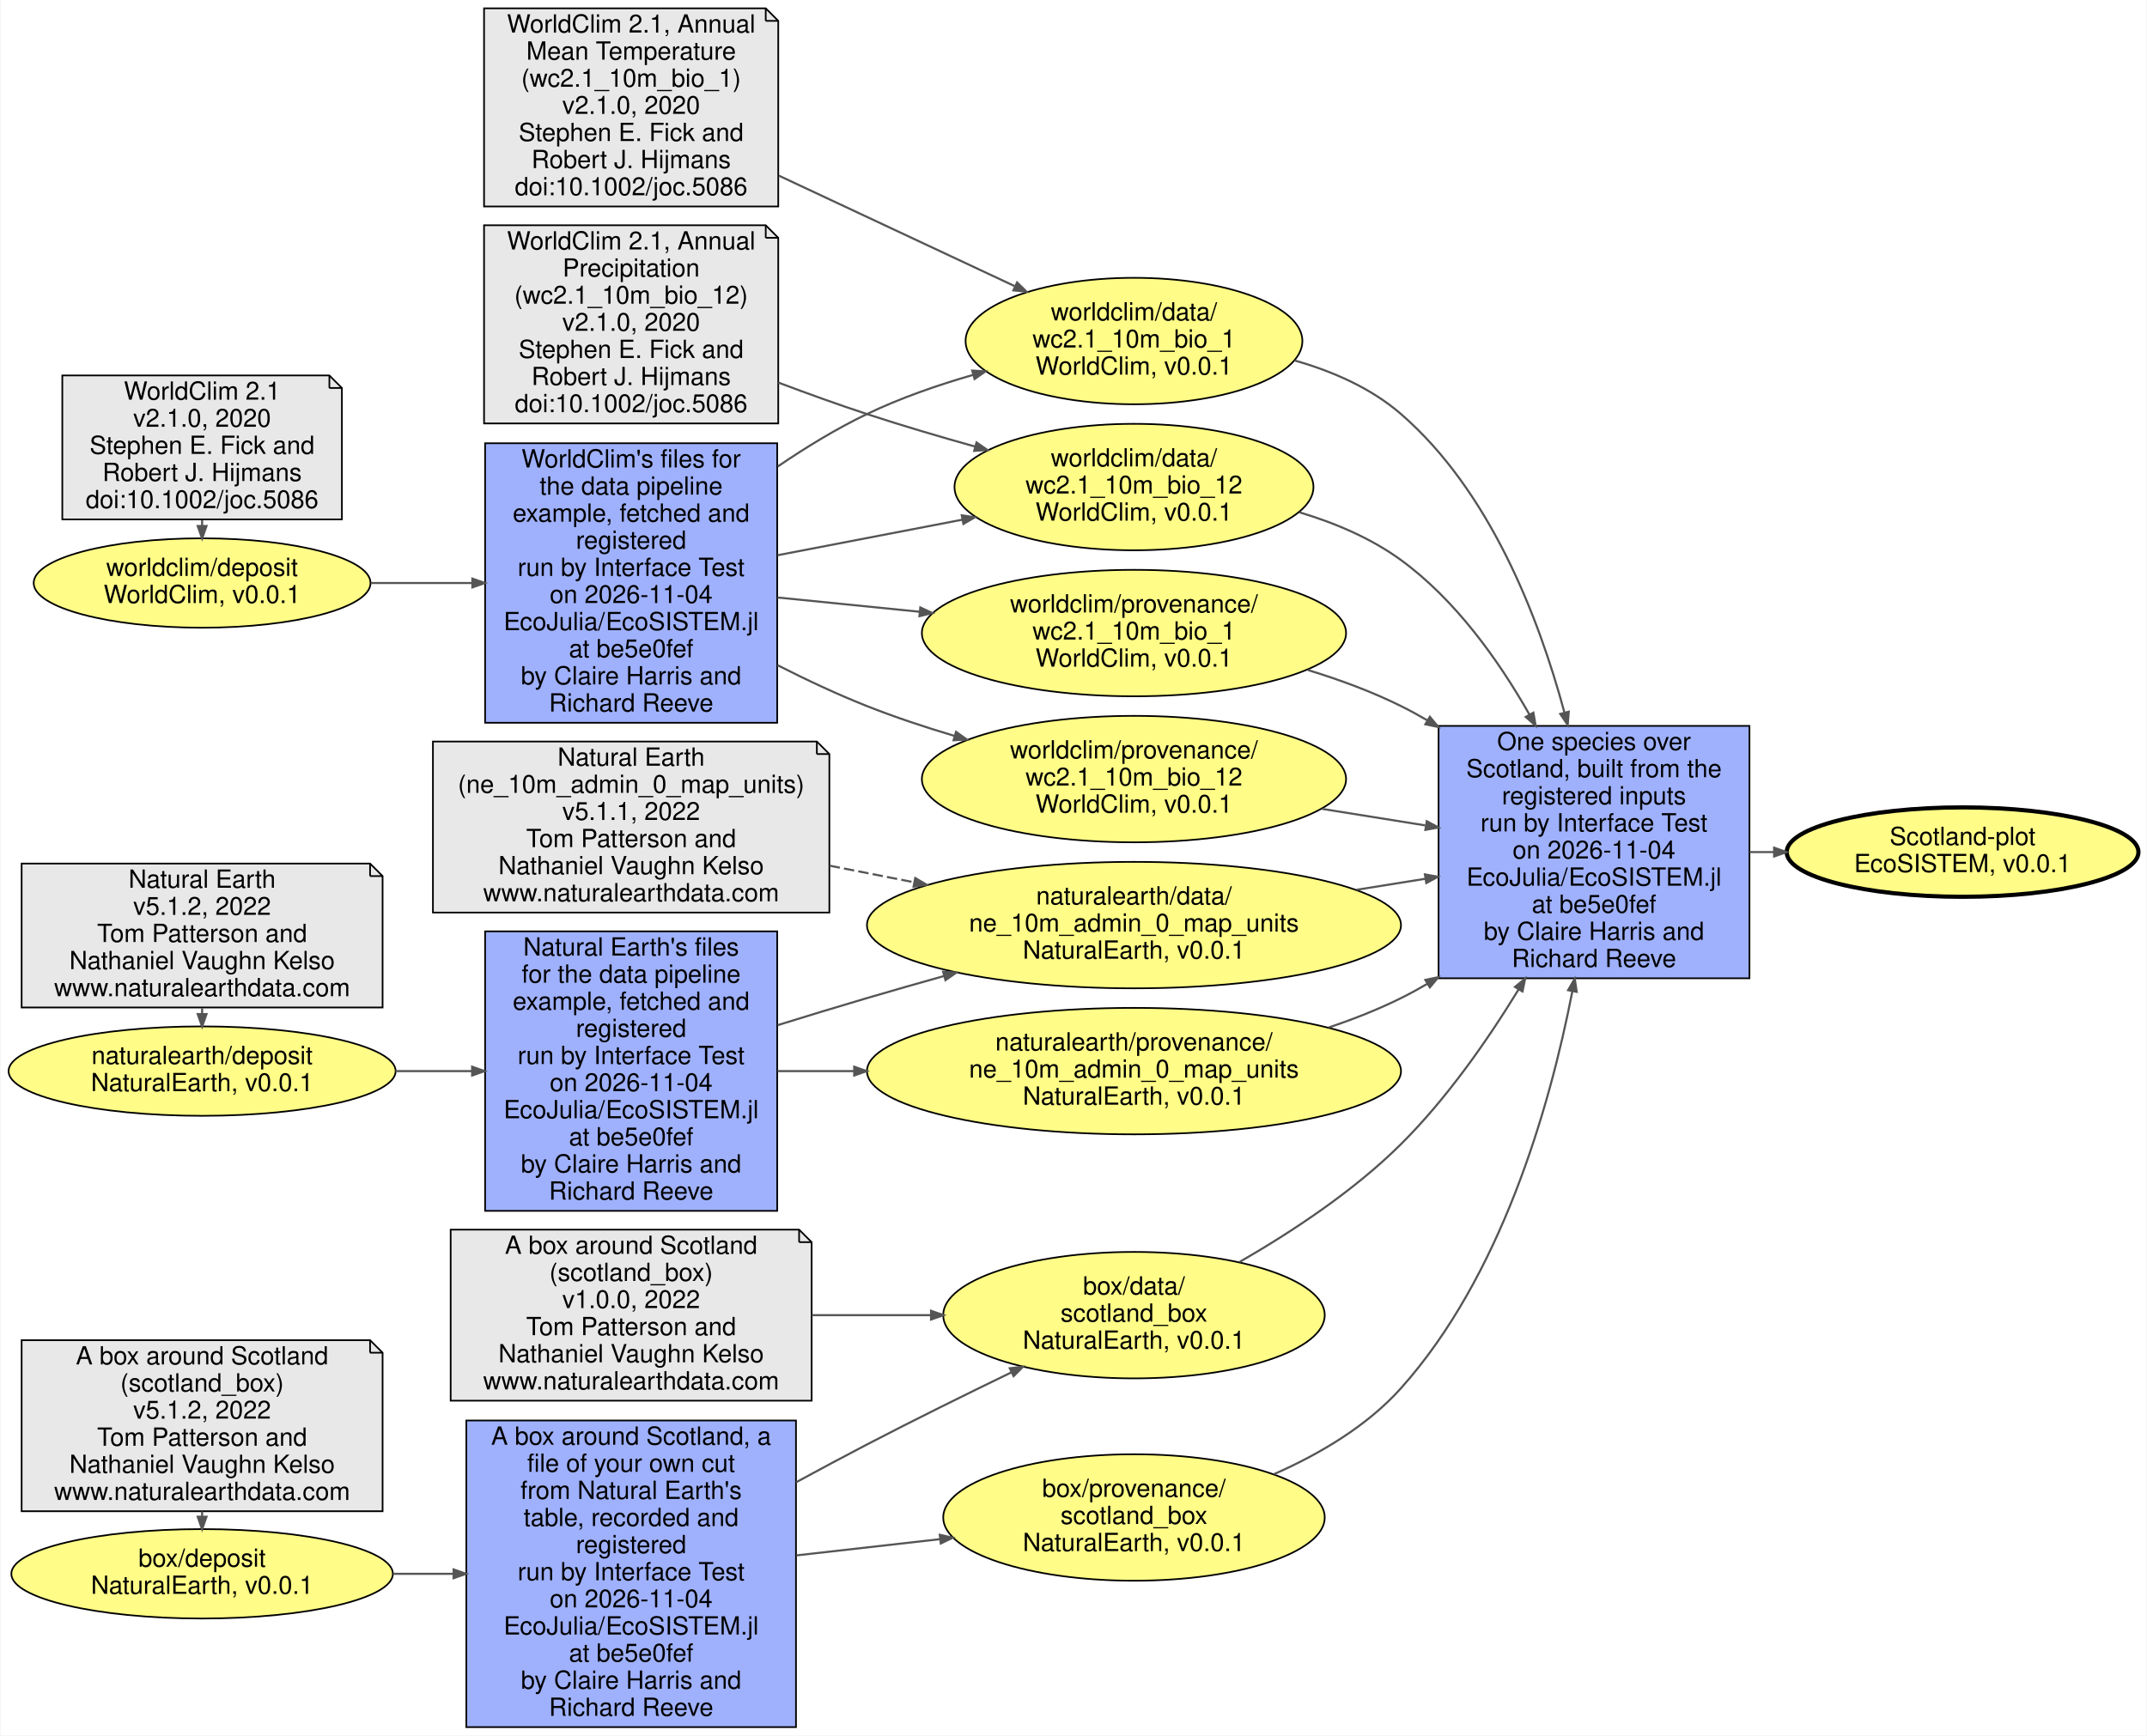
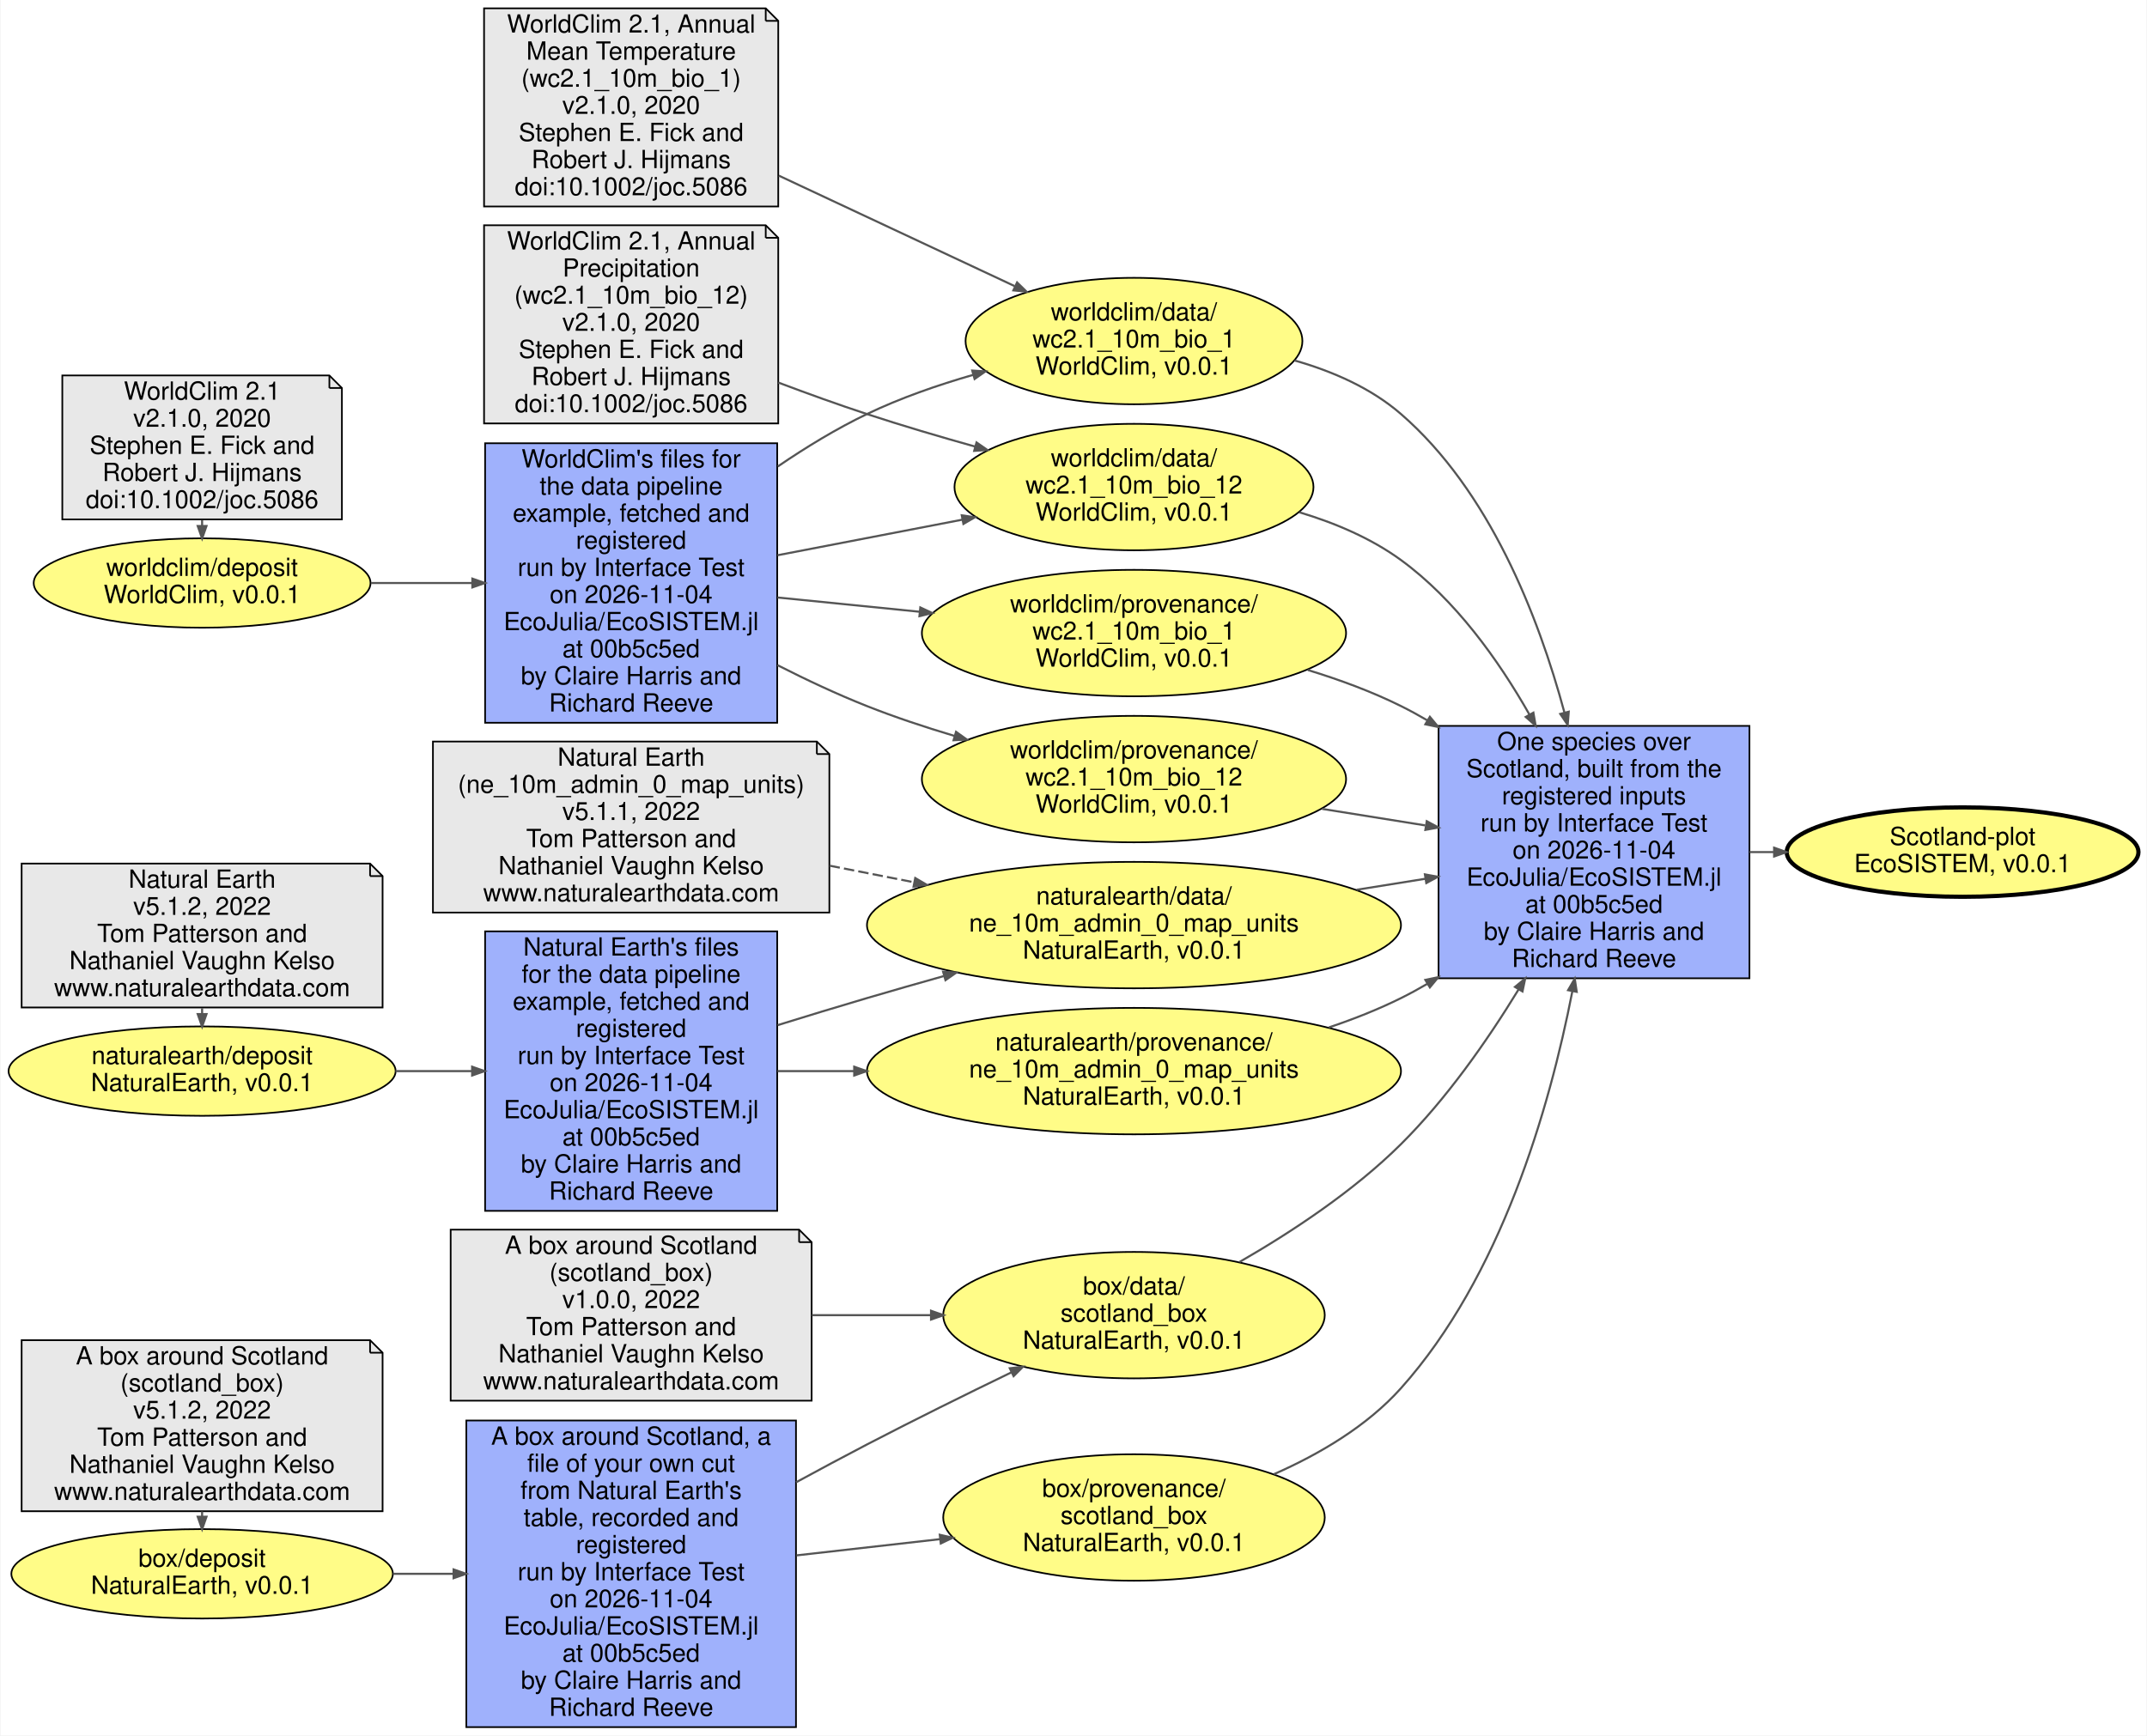
<svg xmlns="http://www.w3.org/2000/svg" width="1029pt" height="832pt" viewBox="0.00 0.00 1028.53 832.00">
  <g id="graph0" class="graph" transform="scale(1 1) rotate(0) translate(4 828)">
    <polygon fill="white" stroke="transparent" points="-4,4 -4,-828 1024.53,-828 1024.53,4 -4,4" />
    <g id="node1" class="node">
      <ellipse fill="#fffc87" stroke="black" stroke-width="2" cx="936.38" cy="-419.5" rx="84.29" ry="21.43" />
      <text text-anchor="middle" x="936.38" y="-422.9" font-family="Helvetica,sans-Serif" font-size="12.00">Scotland-plot</text>
      <text text-anchor="middle" x="936.38" y="-409.9" font-family="Helvetica,sans-Serif" font-size="12.00">EcoSISTEM, v0.0.1</text>
    </g>
    <g id="node2" class="node">
      <ellipse fill="#fffc87" stroke="black" stroke-width="0.8" cx="539.25" cy="-664.5" rx="80.72" ry="30.31" />
      <text text-anchor="middle" x="539.25" y="-674.4" font-family="Helvetica,sans-Serif" font-size="12.00">worldclim/data/</text>
      <text text-anchor="middle" x="539.25" y="-661.4" font-family="Helvetica,sans-Serif" font-size="12.00">wc2.1_10m_bio_1</text>
      <text text-anchor="middle" x="539.25" y="-648.4" font-family="Helvetica,sans-Serif" font-size="12.00">WorldClim, v0.0.1</text>
    </g>
    <g id="node20" class="node">
      <polygon fill="#9fb1fc" stroke="black" stroke-width="0.8" points="834.23,-480 685.23,-480 685.23,-359 834.23,-359 834.23,-480" />
      <text text-anchor="middle" x="759.73" y="-468.4" font-family="Helvetica,sans-Serif" font-size="12.00">One species over</text>
      <text text-anchor="middle" x="759.73" y="-455.4" font-family="Helvetica,sans-Serif" font-size="12.00">Scotland, built from the</text>
      <text text-anchor="middle" x="759.73" y="-442.4" font-family="Helvetica,sans-Serif" font-size="12.00">registered inputs</text>
      <text text-anchor="middle" x="759.73" y="-429.4" font-family="Helvetica,sans-Serif" font-size="12.00">run by Interface Test</text>
      <text text-anchor="middle" x="759.73" y="-416.4" font-family="Helvetica,sans-Serif" font-size="12.00">on 2026-11-04</text>
      <text text-anchor="middle" x="759.73" y="-403.4" font-family="Helvetica,sans-Serif" font-size="12.00">EcoJulia/EcoSISTEM.jl</text>
-       <text text-anchor="middle" x="759.73" y="-390.4" font-family="Helvetica,sans-Serif" font-size="12.00">at be5e0fef</text>
+       <text text-anchor="middle" x="759.73" y="-390.4" font-family="Helvetica,sans-Serif" font-size="12.00">at 00b5c5ed</text>
      <text text-anchor="middle" x="759.73" y="-377.4" font-family="Helvetica,sans-Serif" font-size="12.00">by Claire Harris and</text>
      <text text-anchor="middle" x="759.73" y="-364.4" font-family="Helvetica,sans-Serif" font-size="12.00">Richard Reeve</text>
    </g>
    <g id="edge8" class="edge">
      <path fill="none" stroke="#555555" d="M616.2,-655.19C634.51,-649.99 652.9,-641.94 667.23,-629.5 709.59,-592.77 733.04,-532.81 745.57,-486.35" />
      <polygon fill="#555555" stroke="#555555" points="747.62,-486.8 747.12,-480.46 743.56,-485.73 747.62,-486.8" />
    </g>
    <g id="node3" class="node">
      <polygon fill="#e8e8e8" stroke="black" stroke-width="0.8" points="362.76,-824 227.76,-824 227.76,-729 368.76,-729 368.76,-818 362.76,-824" />
      <polyline fill="none" stroke="black" stroke-width="0.8" points="362.76,-824 362.76,-818 " />
      <polyline fill="none" stroke="black" stroke-width="0.8" points="368.76,-818 362.76,-818 " />
      <text text-anchor="middle" x="298.26" y="-812.4" font-family="Helvetica,sans-Serif" font-size="12.00">WorldClim 2.1, Annual</text>
      <text text-anchor="middle" x="298.26" y="-799.4" font-family="Helvetica,sans-Serif" font-size="12.00">Mean Temperature</text>
      <text text-anchor="middle" x="298.26" y="-786.4" font-family="Helvetica,sans-Serif" font-size="12.00">(wc2.1_10m_bio_1)</text>
      <text text-anchor="middle" x="298.26" y="-773.4" font-family="Helvetica,sans-Serif" font-size="12.00">v2.1.0, 2020</text>
      <text text-anchor="middle" x="298.26" y="-760.4" font-family="Helvetica,sans-Serif" font-size="12.00">Stephen E. Fick and</text>
      <text text-anchor="middle" x="298.26" y="-747.4" font-family="Helvetica,sans-Serif" font-size="12.00">Robert J. Hijmans</text>
      <text text-anchor="middle" x="298.26" y="-734.4" font-family="Helvetica,sans-Serif" font-size="12.00">doi:10.1002/joc.5086</text>
    </g>
    <g id="edge1" class="edge">
      <path fill="none" stroke="#555555" d="M369.03,-743.8C404.98,-726.96 448.23,-706.69 482.01,-690.86" />
      <polygon fill="#555555" stroke="#555555" points="483.23,-692.6 487.77,-688.16 481.45,-688.8 483.23,-692.6" />
    </g>
    <g id="node4" class="node">
      <ellipse fill="#fffc87" stroke="black" stroke-width="0.8" cx="539.25" cy="-594.5" rx="86.03" ry="30.31" />
      <text text-anchor="middle" x="539.25" y="-604.4" font-family="Helvetica,sans-Serif" font-size="12.00">worldclim/data/</text>
      <text text-anchor="middle" x="539.25" y="-591.4" font-family="Helvetica,sans-Serif" font-size="12.00">wc2.1_10m_bio_12</text>
      <text text-anchor="middle" x="539.25" y="-578.4" font-family="Helvetica,sans-Serif" font-size="12.00">WorldClim, v0.0.1</text>
    </g>
    <g id="edge9" class="edge">
      <path fill="none" stroke="#555555" d="M618.49,-582.42C635.63,-577.28 652.92,-569.95 667.23,-559.5 693.18,-540.56 713.79,-511.85 728.83,-485.35" />
      <polygon fill="#555555" stroke="#555555" points="730.68,-486.34 731.76,-480.08 727.01,-484.3 730.68,-486.34" />
    </g>
    <g id="node5" class="node">
      <polygon fill="#e8e8e8" stroke="black" stroke-width="0.8" points="362.76,-720 227.76,-720 227.76,-625 368.76,-625 368.76,-714 362.76,-720" />
      <polyline fill="none" stroke="black" stroke-width="0.8" points="362.76,-720 362.76,-714 " />
      <polyline fill="none" stroke="black" stroke-width="0.8" points="368.76,-714 362.76,-714 " />
      <text text-anchor="middle" x="298.26" y="-708.4" font-family="Helvetica,sans-Serif" font-size="12.00">WorldClim 2.1, Annual</text>
      <text text-anchor="middle" x="298.26" y="-695.4" font-family="Helvetica,sans-Serif" font-size="12.00">Precipitation</text>
      <text text-anchor="middle" x="298.26" y="-682.4" font-family="Helvetica,sans-Serif" font-size="12.00">(wc2.1_10m_bio_12)</text>
      <text text-anchor="middle" x="298.26" y="-669.4" font-family="Helvetica,sans-Serif" font-size="12.00">v2.1.0, 2020</text>
      <text text-anchor="middle" x="298.26" y="-656.4" font-family="Helvetica,sans-Serif" font-size="12.00">Stephen E. Fick and</text>
      <text text-anchor="middle" x="298.26" y="-643.4" font-family="Helvetica,sans-Serif" font-size="12.00">Robert J. Hijmans</text>
      <text text-anchor="middle" x="298.26" y="-630.4" font-family="Helvetica,sans-Serif" font-size="12.00">doi:10.1002/joc.5086</text>
    </g>
    <g id="edge2" class="edge">
      <path fill="none" stroke="#555555" d="M368.79,-644.6C382.76,-639.33 397.41,-634.06 411.26,-629.5 427.95,-624.01 446.06,-618.67 463.23,-613.87" />
      <polygon fill="#555555" stroke="#555555" points="463.79,-615.89 469.01,-612.27 462.67,-611.85 463.79,-615.89" />
    </g>
    <g id="node6" class="node">
      <ellipse fill="#fffc87" stroke="black" stroke-width="0.8" cx="539.25" cy="-524.5" rx="101.65" ry="30.31" />
      <text text-anchor="middle" x="539.25" y="-534.4" font-family="Helvetica,sans-Serif" font-size="12.00">worldclim/provenance/</text>
      <text text-anchor="middle" x="539.25" y="-521.4" font-family="Helvetica,sans-Serif" font-size="12.00">wc2.1_10m_bio_1</text>
      <text text-anchor="middle" x="539.25" y="-508.4" font-family="Helvetica,sans-Serif" font-size="12.00">WorldClim, v0.0.1</text>
    </g>
    <g id="edge10" class="edge">
      <path fill="none" stroke="#555555" d="M622.58,-506.79C637.82,-502.13 653.31,-496.42 667.23,-489.5 671.45,-487.4 675.67,-485.1 679.85,-482.65" />
      <polygon fill="#555555" stroke="#555555" points="681.07,-484.36 685.12,-479.46 678.9,-480.77 681.07,-484.36" />
    </g>
    <g id="node7" class="node">
      <ellipse fill="#fffc87" stroke="black" stroke-width="0.8" cx="539.25" cy="-454.5" rx="101.65" ry="30.31" />
      <text text-anchor="middle" x="539.25" y="-464.4" font-family="Helvetica,sans-Serif" font-size="12.00">worldclim/provenance/</text>
      <text text-anchor="middle" x="539.25" y="-451.4" font-family="Helvetica,sans-Serif" font-size="12.00">wc2.1_10m_bio_12</text>
      <text text-anchor="middle" x="539.25" y="-438.4" font-family="Helvetica,sans-Serif" font-size="12.00">WorldClim, v0.0.1</text>
    </g>
    <g id="edge11" class="edge">
      <path fill="none" stroke="#555555" d="M629.43,-440.21C645.78,-437.59 662.76,-434.87 678.82,-432.3" />
      <polygon fill="#555555" stroke="#555555" points="679.57,-434.31 685.17,-431.29 678.91,-430.16 679.57,-434.31" />
    </g>
    <g id="node8" class="node">
      <ellipse fill="#fffc87" stroke="black" stroke-width="0.8" cx="539.25" cy="-384.5" rx="127.97" ry="30.31" />
      <text text-anchor="middle" x="539.25" y="-394.4" font-family="Helvetica,sans-Serif" font-size="12.00">naturalearth/data/</text>
      <text text-anchor="middle" x="539.25" y="-381.4" font-family="Helvetica,sans-Serif" font-size="12.00">ne_10m_admin_0_map_units</text>
      <text text-anchor="middle" x="539.25" y="-368.4" font-family="Helvetica,sans-Serif" font-size="12.00">NaturalEarth, v0.0.1</text>
    </g>
    <g id="edge12" class="edge">
      <path fill="none" stroke="#555555" d="M645.97,-401.44C657.09,-403.22 668.26,-405.01 679.02,-406.73" />
      <polygon fill="#555555" stroke="#555555" points="678.69,-408.8 684.95,-407.68 679.36,-404.66 678.69,-408.8" />
    </g>
    <g id="node9" class="node">
      <polygon fill="#e8e8e8" stroke="black" stroke-width="0.8" points="387.26,-472.5 203.26,-472.5 203.26,-390.5 393.26,-390.5 393.26,-466.5 387.26,-472.5" />
      <polyline fill="none" stroke="black" stroke-width="0.8" points="387.26,-472.5 387.26,-466.5 " />
      <polyline fill="none" stroke="black" stroke-width="0.8" points="393.26,-466.5 387.26,-466.5 " />
      <text text-anchor="middle" x="298.26" y="-460.9" font-family="Helvetica,sans-Serif" font-size="12.00">Natural Earth</text>
      <text text-anchor="middle" x="298.26" y="-447.9" font-family="Helvetica,sans-Serif" font-size="12.00">(ne_10m_admin_0_map_units)</text>
      <text text-anchor="middle" x="298.26" y="-434.9" font-family="Helvetica,sans-Serif" font-size="12.00">v5.1.1, 2022</text>
      <text text-anchor="middle" x="298.26" y="-421.9" font-family="Helvetica,sans-Serif" font-size="12.00">Tom Patterson and</text>
      <text text-anchor="middle" x="298.26" y="-408.9" font-family="Helvetica,sans-Serif" font-size="12.00">Nathaniel Vaughn Kelso</text>
      <text text-anchor="middle" x="298.26" y="-395.9" font-family="Helvetica,sans-Serif" font-size="12.00">www.naturalearthdata.com</text>
    </g>
    <g id="edge5" class="edge">
      <path fill="none" stroke="#555555" stroke-dasharray="5,2" d="M393.37,-412.99C406.63,-410.39 420.31,-407.69 433.75,-405.05" />
      <polygon fill="#555555" stroke="#555555" points="434.42,-407.06 439.9,-403.84 433.61,-402.94 434.42,-407.06" />
    </g>
    <g id="node10" class="node">
      <ellipse fill="#fffc87" stroke="black" stroke-width="0.8" cx="539.25" cy="-314.5" rx="127.97" ry="30.31" />
      <text text-anchor="middle" x="539.25" y="-324.4" font-family="Helvetica,sans-Serif" font-size="12.00">naturalearth/provenance/</text>
      <text text-anchor="middle" x="539.25" y="-311.4" font-family="Helvetica,sans-Serif" font-size="12.00">ne_10m_admin_0_map_units</text>
      <text text-anchor="middle" x="539.25" y="-298.4" font-family="Helvetica,sans-Serif" font-size="12.00">NaturalEarth, v0.0.1</text>
    </g>
    <g id="edge13" class="edge">
      <path fill="none" stroke="#555555" d="M632.68,-335.45C644.58,-339.45 656.38,-344.11 667.23,-349.5 671.45,-351.6 675.67,-353.9 679.85,-356.35" />
      <polygon fill="#555555" stroke="#555555" points="678.9,-358.23 685.12,-359.54 681.07,-354.64 678.9,-358.23" />
    </g>
    <g id="node11" class="node">
      <ellipse fill="#fffc87" stroke="black" stroke-width="0.8" cx="539.25" cy="-197.5" rx="91.43" ry="30.31" />
      <text text-anchor="middle" x="539.25" y="-207.4" font-family="Helvetica,sans-Serif" font-size="12.00">box/data/</text>
      <text text-anchor="middle" x="539.25" y="-194.4" font-family="Helvetica,sans-Serif" font-size="12.00">scotland_box</text>
      <text text-anchor="middle" x="539.25" y="-181.4" font-family="Helvetica,sans-Serif" font-size="12.00">NaturalEarth, v0.0.1</text>
    </g>
    <g id="edge14" class="edge">
      <path fill="none" stroke="#555555" d="M589.85,-223C614.87,-237.4 644.63,-257.02 667.23,-279.5 688.95,-301.1 708.31,-328.67 723.57,-353.63" />
      <polygon fill="#555555" stroke="#555555" points="721.86,-354.86 726.76,-358.91 725.45,-352.69 721.86,-354.86" />
    </g>
    <g id="node12" class="node">
      <polygon fill="#e8e8e8" stroke="black" stroke-width="0.8" points="378.76,-238.5 211.76,-238.5 211.76,-156.5 384.76,-156.5 384.76,-232.5 378.76,-238.5" />
      <polyline fill="none" stroke="black" stroke-width="0.8" points="378.76,-238.5 378.76,-232.5 " />
      <polyline fill="none" stroke="black" stroke-width="0.8" points="384.76,-232.5 378.76,-232.5 " />
      <text text-anchor="middle" x="298.26" y="-226.9" font-family="Helvetica,sans-Serif" font-size="12.00">A box around Scotland</text>
      <text text-anchor="middle" x="298.26" y="-213.9" font-family="Helvetica,sans-Serif" font-size="12.00">(scotland_box)</text>
      <text text-anchor="middle" x="298.26" y="-200.9" font-family="Helvetica,sans-Serif" font-size="12.00">v1.0.0, 2022</text>
      <text text-anchor="middle" x="298.26" y="-187.9" font-family="Helvetica,sans-Serif" font-size="12.00">Tom Patterson and</text>
      <text text-anchor="middle" x="298.26" y="-174.9" font-family="Helvetica,sans-Serif" font-size="12.00">Nathaniel Vaughn Kelso</text>
      <text text-anchor="middle" x="298.26" y="-161.9" font-family="Helvetica,sans-Serif" font-size="12.00">www.naturalearthdata.com</text>
    </g>
    <g id="edge3" class="edge">
      <path fill="none" stroke="#555555" d="M384.87,-197.5C403.28,-197.5 422.86,-197.5 441.65,-197.5" />
      <polygon fill="#555555" stroke="#555555" points="441.99,-199.6 447.99,-197.5 441.99,-195.4 441.99,-199.6" />
    </g>
    <g id="node13" class="node">
      <ellipse fill="#fffc87" stroke="black" stroke-width="0.8" cx="539.25" cy="-100.5" rx="91.43" ry="30.31" />
      <text text-anchor="middle" x="539.25" y="-110.4" font-family="Helvetica,sans-Serif" font-size="12.00">box/provenance/</text>
      <text text-anchor="middle" x="539.25" y="-97.4" font-family="Helvetica,sans-Serif" font-size="12.00">scotland_box</text>
      <text text-anchor="middle" x="539.25" y="-84.4" font-family="Helvetica,sans-Serif" font-size="12.00">NaturalEarth, v0.0.1</text>
    </g>
    <g id="edge15" class="edge">
      <path fill="none" stroke="#555555" d="M606.36,-121.28C628.16,-130.88 650.97,-144.3 667.23,-162.5 715.04,-215.99 738.31,-296.17 749.34,-352.71" />
      <polygon fill="#555555" stroke="#555555" points="747.31,-353.3 750.5,-358.8 751.44,-352.51 747.31,-353.3" />
    </g>
    <g id="node14" class="node">
      <ellipse fill="#fffc87" stroke="black" stroke-width="0.8" cx="92.63" cy="-548.5" rx="80.72" ry="21.43" />
      <text text-anchor="middle" x="92.63" y="-551.9" font-family="Helvetica,sans-Serif" font-size="12.00">worldclim/deposit</text>
      <text text-anchor="middle" x="92.63" y="-538.9" font-family="Helvetica,sans-Serif" font-size="12.00">WorldClim, v0.0.1</text>
    </g>
    <g id="node21" class="node">
      <polygon fill="#9fb1fc" stroke="black" stroke-width="0.8" points="368.26,-615.5 228.26,-615.5 228.26,-481.5 368.26,-481.5 368.26,-615.5" />
      <text text-anchor="middle" x="298.26" y="-603.9" font-family="Helvetica,sans-Serif" font-size="12.00">WorldClim's files for</text>
      <text text-anchor="middle" x="298.26" y="-590.9" font-family="Helvetica,sans-Serif" font-size="12.00">the data pipeline</text>
      <text text-anchor="middle" x="298.26" y="-577.9" font-family="Helvetica,sans-Serif" font-size="12.00">example, fetched and</text>
      <text text-anchor="middle" x="298.26" y="-564.9" font-family="Helvetica,sans-Serif" font-size="12.00">registered</text>
      <text text-anchor="middle" x="298.26" y="-551.9" font-family="Helvetica,sans-Serif" font-size="12.00">run by Interface Test</text>
      <text text-anchor="middle" x="298.26" y="-538.9" font-family="Helvetica,sans-Serif" font-size="12.00">on 2026-11-04</text>
      <text text-anchor="middle" x="298.26" y="-525.9" font-family="Helvetica,sans-Serif" font-size="12.00">EcoJulia/EcoSISTEM.jl</text>
-       <text text-anchor="middle" x="298.26" y="-512.9" font-family="Helvetica,sans-Serif" font-size="12.00">at be5e0fef</text>
+       <text text-anchor="middle" x="298.26" y="-512.9" font-family="Helvetica,sans-Serif" font-size="12.00">at 00b5c5ed</text>
      <text text-anchor="middle" x="298.26" y="-499.9" font-family="Helvetica,sans-Serif" font-size="12.00">by Claire Harris and</text>
      <text text-anchor="middle" x="298.26" y="-486.9" font-family="Helvetica,sans-Serif" font-size="12.00">Richard Reeve</text>
    </g>
    <g id="edge16" class="edge">
      <path fill="none" stroke="#555555" d="M173.53,-548.5C189.46,-548.5 206.15,-548.5 221.93,-548.5" />
      <polygon fill="#555555" stroke="#555555" points="222.16,-550.6 228.16,-548.5 222.16,-546.4 222.16,-550.6" />
    </g>
    <g id="node15" class="node">
      <polygon fill="#e8e8e8" stroke="black" stroke-width="0.8" points="153.63,-648 25.63,-648 25.63,-579 159.63,-579 159.63,-642 153.63,-648" />
      <polyline fill="none" stroke="black" stroke-width="0.8" points="153.63,-648 153.63,-642 " />
      <polyline fill="none" stroke="black" stroke-width="0.8" points="159.63,-642 153.63,-642 " />
      <text text-anchor="middle" x="92.63" y="-636.4" font-family="Helvetica,sans-Serif" font-size="12.00">WorldClim 2.1</text>
      <text text-anchor="middle" x="92.63" y="-623.4" font-family="Helvetica,sans-Serif" font-size="12.00">v2.1.0, 2020</text>
      <text text-anchor="middle" x="92.63" y="-610.4" font-family="Helvetica,sans-Serif" font-size="12.00">Stephen E. Fick and</text>
      <text text-anchor="middle" x="92.63" y="-597.4" font-family="Helvetica,sans-Serif" font-size="12.00">Robert J. Hijmans</text>
      <text text-anchor="middle" x="92.63" y="-584.4" font-family="Helvetica,sans-Serif" font-size="12.00">doi:10.1002/joc.5086</text>
    </g>
    <g id="edge4" class="edge">
      <path fill="none" stroke="#555555" d="M92.63,-578.7C92.63,-577.77 92.63,-576.85 92.63,-575.93" />
      <polygon fill="#555555" stroke="#555555" points="94.73,-575.83 92.63,-569.83 90.53,-575.83 94.73,-575.83" />
    </g>
    <g id="node16" class="node">
      <ellipse fill="#fffc87" stroke="black" stroke-width="0.8" cx="92.63" cy="-314.5" rx="92.76" ry="21.43" />
      <text text-anchor="middle" x="92.63" y="-317.9" font-family="Helvetica,sans-Serif" font-size="12.00">naturalearth/deposit</text>
      <text text-anchor="middle" x="92.63" y="-304.9" font-family="Helvetica,sans-Serif" font-size="12.00">NaturalEarth, v0.0.1</text>
    </g>
    <g id="node22" class="node">
      <polygon fill="#9fb1fc" stroke="black" stroke-width="0.8" points="368.26,-381.5 228.26,-381.5 228.26,-247.5 368.26,-247.5 368.26,-381.5" />
      <text text-anchor="middle" x="298.26" y="-369.9" font-family="Helvetica,sans-Serif" font-size="12.00">Natural Earth's files</text>
      <text text-anchor="middle" x="298.26" y="-356.9" font-family="Helvetica,sans-Serif" font-size="12.00">for the data pipeline</text>
      <text text-anchor="middle" x="298.26" y="-343.9" font-family="Helvetica,sans-Serif" font-size="12.00">example, fetched and</text>
      <text text-anchor="middle" x="298.26" y="-330.9" font-family="Helvetica,sans-Serif" font-size="12.00">registered</text>
      <text text-anchor="middle" x="298.26" y="-317.9" font-family="Helvetica,sans-Serif" font-size="12.00">run by Interface Test</text>
      <text text-anchor="middle" x="298.26" y="-304.9" font-family="Helvetica,sans-Serif" font-size="12.00">on 2026-11-04</text>
      <text text-anchor="middle" x="298.26" y="-291.9" font-family="Helvetica,sans-Serif" font-size="12.00">EcoJulia/EcoSISTEM.jl</text>
-       <text text-anchor="middle" x="298.26" y="-278.9" font-family="Helvetica,sans-Serif" font-size="12.00">at be5e0fef</text>
+       <text text-anchor="middle" x="298.26" y="-278.9" font-family="Helvetica,sans-Serif" font-size="12.00">at 00b5c5ed</text>
      <text text-anchor="middle" x="298.26" y="-265.9" font-family="Helvetica,sans-Serif" font-size="12.00">by Claire Harris and</text>
      <text text-anchor="middle" x="298.26" y="-252.9" font-family="Helvetica,sans-Serif" font-size="12.00">Richard Reeve</text>
    </g>
    <g id="edge17" class="edge">
      <path fill="none" stroke="#555555" d="M185.32,-314.5C197.55,-314.5 209.97,-314.5 221.87,-314.5" />
      <polygon fill="#555555" stroke="#555555" points="222.05,-316.6 228.05,-314.5 222.05,-312.4 222.05,-316.6" />
    </g>
    <g id="node17" class="node">
      <polygon fill="#e8e8e8" stroke="black" stroke-width="0.8" points="173.13,-414 6.13,-414 6.13,-345 179.13,-345 179.13,-408 173.13,-414" />
      <polyline fill="none" stroke="black" stroke-width="0.8" points="173.13,-414 173.13,-408 " />
      <polyline fill="none" stroke="black" stroke-width="0.8" points="179.13,-408 173.13,-408 " />
      <text text-anchor="middle" x="92.63" y="-402.4" font-family="Helvetica,sans-Serif" font-size="12.00">Natural Earth</text>
      <text text-anchor="middle" x="92.63" y="-389.4" font-family="Helvetica,sans-Serif" font-size="12.00">v5.1.2, 2022</text>
      <text text-anchor="middle" x="92.63" y="-376.4" font-family="Helvetica,sans-Serif" font-size="12.00">Tom Patterson and</text>
      <text text-anchor="middle" x="92.63" y="-363.4" font-family="Helvetica,sans-Serif" font-size="12.00">Nathaniel Vaughn Kelso</text>
      <text text-anchor="middle" x="92.63" y="-350.4" font-family="Helvetica,sans-Serif" font-size="12.00">www.naturalearthdata.com</text>
    </g>
    <g id="edge6" class="edge">
      <path fill="none" stroke="#555555" stroke-dasharray="5,2" d="M92.63,-344.7C92.63,-343.77 92.63,-342.85 92.63,-341.93" />
      <polygon fill="#555555" stroke="#555555" points="94.73,-341.83 92.63,-335.83 90.53,-341.83 94.73,-341.83" />
    </g>
    <g id="node18" class="node">
      <ellipse fill="#fffc87" stroke="black" stroke-width="0.8" cx="92.63" cy="-73.5" rx="91.43" ry="21.43" />
      <text text-anchor="middle" x="92.63" y="-76.9" font-family="Helvetica,sans-Serif" font-size="12.00">box/deposit</text>
      <text text-anchor="middle" x="92.63" y="-63.9" font-family="Helvetica,sans-Serif" font-size="12.00">NaturalEarth, v0.0.1</text>
    </g>
    <g id="node23" class="node">
      <polygon fill="#9fb1fc" stroke="black" stroke-width="0.8" points="377.26,-147 219.26,-147 219.26,0 377.26,0 377.26,-147" />
      <text text-anchor="middle" x="298.26" y="-135.4" font-family="Helvetica,sans-Serif" font-size="12.00">A box around Scotland, a</text>
      <text text-anchor="middle" x="298.26" y="-122.4" font-family="Helvetica,sans-Serif" font-size="12.00">file of your own cut</text>
      <text text-anchor="middle" x="298.26" y="-109.4" font-family="Helvetica,sans-Serif" font-size="12.00">from Natural Earth's</text>
      <text text-anchor="middle" x="298.26" y="-96.4" font-family="Helvetica,sans-Serif" font-size="12.00">table, recorded and</text>
      <text text-anchor="middle" x="298.26" y="-83.4" font-family="Helvetica,sans-Serif" font-size="12.00">registered</text>
      <text text-anchor="middle" x="298.26" y="-70.4" font-family="Helvetica,sans-Serif" font-size="12.00">run by Interface Test</text>
      <text text-anchor="middle" x="298.26" y="-57.4" font-family="Helvetica,sans-Serif" font-size="12.00">on 2026-11-04</text>
      <text text-anchor="middle" x="298.26" y="-44.4" font-family="Helvetica,sans-Serif" font-size="12.00">EcoJulia/EcoSISTEM.jl</text>
-       <text text-anchor="middle" x="298.26" y="-31.4" font-family="Helvetica,sans-Serif" font-size="12.00">at be5e0fef</text>
+       <text text-anchor="middle" x="298.26" y="-31.4" font-family="Helvetica,sans-Serif" font-size="12.00">at 00b5c5ed</text>
      <text text-anchor="middle" x="298.26" y="-18.4" font-family="Helvetica,sans-Serif" font-size="12.00">by Claire Harris and</text>
      <text text-anchor="middle" x="298.26" y="-5.4" font-family="Helvetica,sans-Serif" font-size="12.00">Richard Reeve</text>
    </g>
    <g id="edge18" class="edge">
      <path fill="none" stroke="#555555" d="M184.13,-73.5C193.72,-73.5 203.44,-73.5 212.95,-73.5" />
      <polygon fill="#555555" stroke="#555555" points="213.16,-75.6 219.16,-73.5 213.16,-71.4 213.16,-75.6" />
    </g>
    <g id="node19" class="node">
      <polygon fill="#e8e8e8" stroke="black" stroke-width="0.8" points="173.13,-185.5 6.13,-185.5 6.13,-103.5 179.13,-103.5 179.13,-179.5 173.13,-185.5" />
      <polyline fill="none" stroke="black" stroke-width="0.8" points="173.13,-185.5 173.13,-179.5 " />
      <polyline fill="none" stroke="black" stroke-width="0.8" points="179.13,-179.5 173.13,-179.5 " />
      <text text-anchor="middle" x="92.63" y="-173.9" font-family="Helvetica,sans-Serif" font-size="12.00">A box around Scotland</text>
      <text text-anchor="middle" x="92.63" y="-160.9" font-family="Helvetica,sans-Serif" font-size="12.00">(scotland_box)</text>
      <text text-anchor="middle" x="92.63" y="-147.9" font-family="Helvetica,sans-Serif" font-size="12.00">v5.1.2, 2022</text>
      <text text-anchor="middle" x="92.63" y="-134.9" font-family="Helvetica,sans-Serif" font-size="12.00">Tom Patterson and</text>
      <text text-anchor="middle" x="92.63" y="-121.9" font-family="Helvetica,sans-Serif" font-size="12.00">Nathaniel Vaughn Kelso</text>
      <text text-anchor="middle" x="92.63" y="-108.9" font-family="Helvetica,sans-Serif" font-size="12.00">www.naturalearthdata.com</text>
    </g>
    <g id="edge7" class="edge">
      <path fill="none" stroke="#555555" stroke-dasharray="5,2" d="M92.63,-103.39C92.63,-102.59 92.63,-101.79 92.63,-100.99" />
      <polygon fill="#555555" stroke="#555555" points="94.73,-100.86 92.63,-94.86 90.53,-100.86 94.73,-100.86" />
    </g>
    <g id="edge19" class="edge">
      <path fill="none" stroke="#555555" d="M834.29,-419.5C838.15,-419.5 842.04,-419.5 845.94,-419.5" />
      <polygon fill="#555555" stroke="#555555" points="846.06,-421.6 852.06,-419.5 846.06,-417.4 846.06,-421.6" />
    </g>
    <g id="edge20" class="edge">
      <path fill="none" stroke="#555555" d="M368.56,-604.38C382.19,-613.68 396.77,-622.54 411.26,-629.5 427.19,-637.15 445.07,-643.37 462.28,-648.32" />
      <polygon fill="#555555" stroke="#555555" points="461.74,-650.35 468.08,-649.96 462.87,-646.31 461.74,-650.35" />
    </g>
    <g id="edge21" class="edge">
      <path fill="none" stroke="#555555" d="M368.39,-561.81C396.06,-567.13 428.14,-573.31 456.92,-578.85" />
      <polygon fill="#555555" stroke="#555555" points="456.72,-580.95 463.01,-580.02 457.51,-576.82 456.72,-580.95" />
    </g>
    <g id="edge22" class="edge">
      <path fill="none" stroke="#555555" d="M368.39,-541.56C389.65,-539.42 413.51,-537.03 436.48,-534.72" />
      <polygon fill="#555555" stroke="#555555" points="436.85,-536.79 442.61,-534.1 436.43,-532.61 436.85,-536.79" />
    </g>
    <g id="edge23" class="edge">
      <path fill="none" stroke="#555555" d="M368.37,-509.13C382.31,-502.04 397.06,-495.12 411.26,-489.5 424.56,-484.23 438.95,-479.45 453.09,-475.23" />
      <polygon fill="#555555" stroke="#555555" points="453.97,-477.16 459.14,-473.46 452.79,-473.13 453.97,-477.16" />
    </g>
    <g id="edge24" class="edge">
      <path fill="none" stroke="#555555" d="M368.45,-336.53C382.59,-340.91 397.39,-345.42 411.26,-349.5 423.14,-352.99 435.67,-356.57 448.05,-360.05" />
      <polygon fill="#555555" stroke="#555555" points="447.77,-362.15 454.12,-361.74 448.91,-358.1 447.77,-362.15" />
    </g>
    <g id="edge25" class="edge">
      <path fill="none" stroke="#555555" d="M368.39,-314.5C380,-314.5 392.38,-314.5 404.98,-314.5" />
      <polygon fill="#555555" stroke="#555555" points="405.17,-316.6 411.17,-314.5 405.17,-312.4 405.17,-316.6" />
    </g>
    <g id="edge26" class="edge">
      <path fill="none" stroke="#555555" d="M377.31,-117.38C388.65,-123.55 400.22,-129.75 411.26,-135.5 433.73,-147.19 458.73,-159.54 480.57,-170.11" />
      <polygon fill="#555555" stroke="#555555" points="479.73,-172.04 486.05,-172.76 481.56,-168.26 479.73,-172.04" />
    </g>
    <g id="edge27" class="edge">
      <path fill="none" stroke="#555555" d="M377.52,-82.34C399.51,-84.83 423.63,-87.55 446.34,-90.12" />
      <polygon fill="#555555" stroke="#555555" points="446.19,-92.21 452.39,-90.8 446.66,-88.04 446.19,-92.21" />
    </g>
  </g>
</svg>
